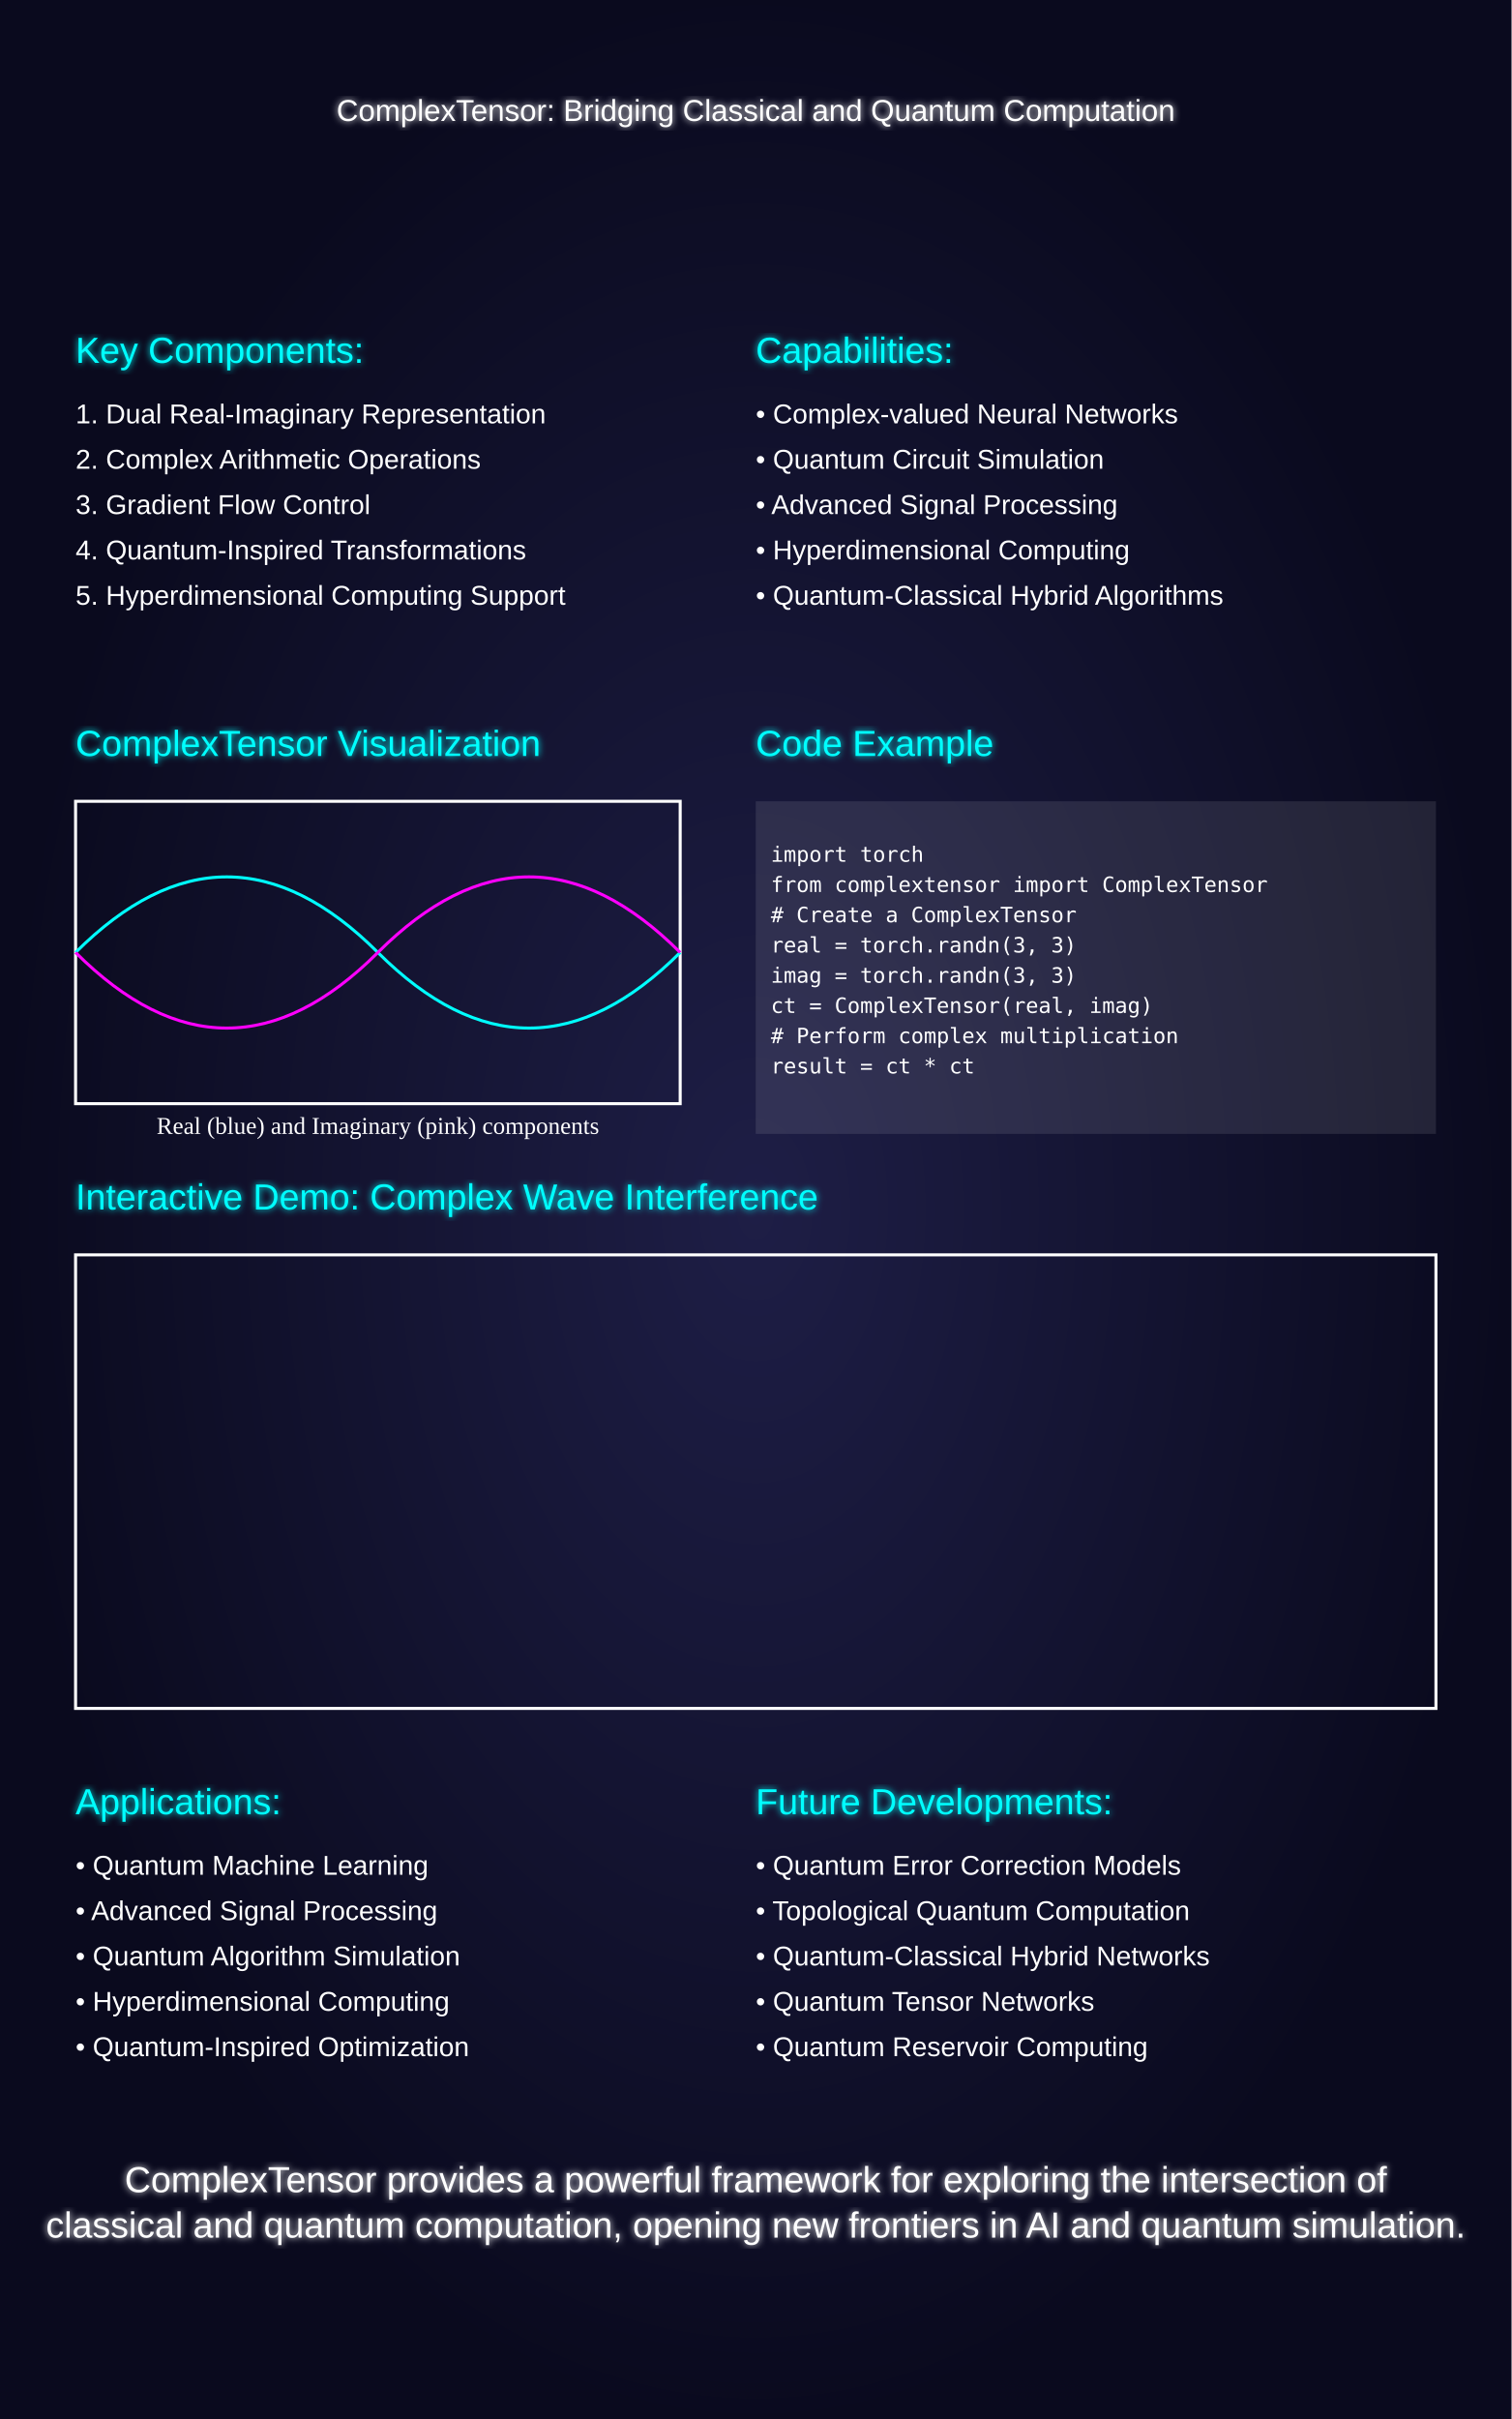
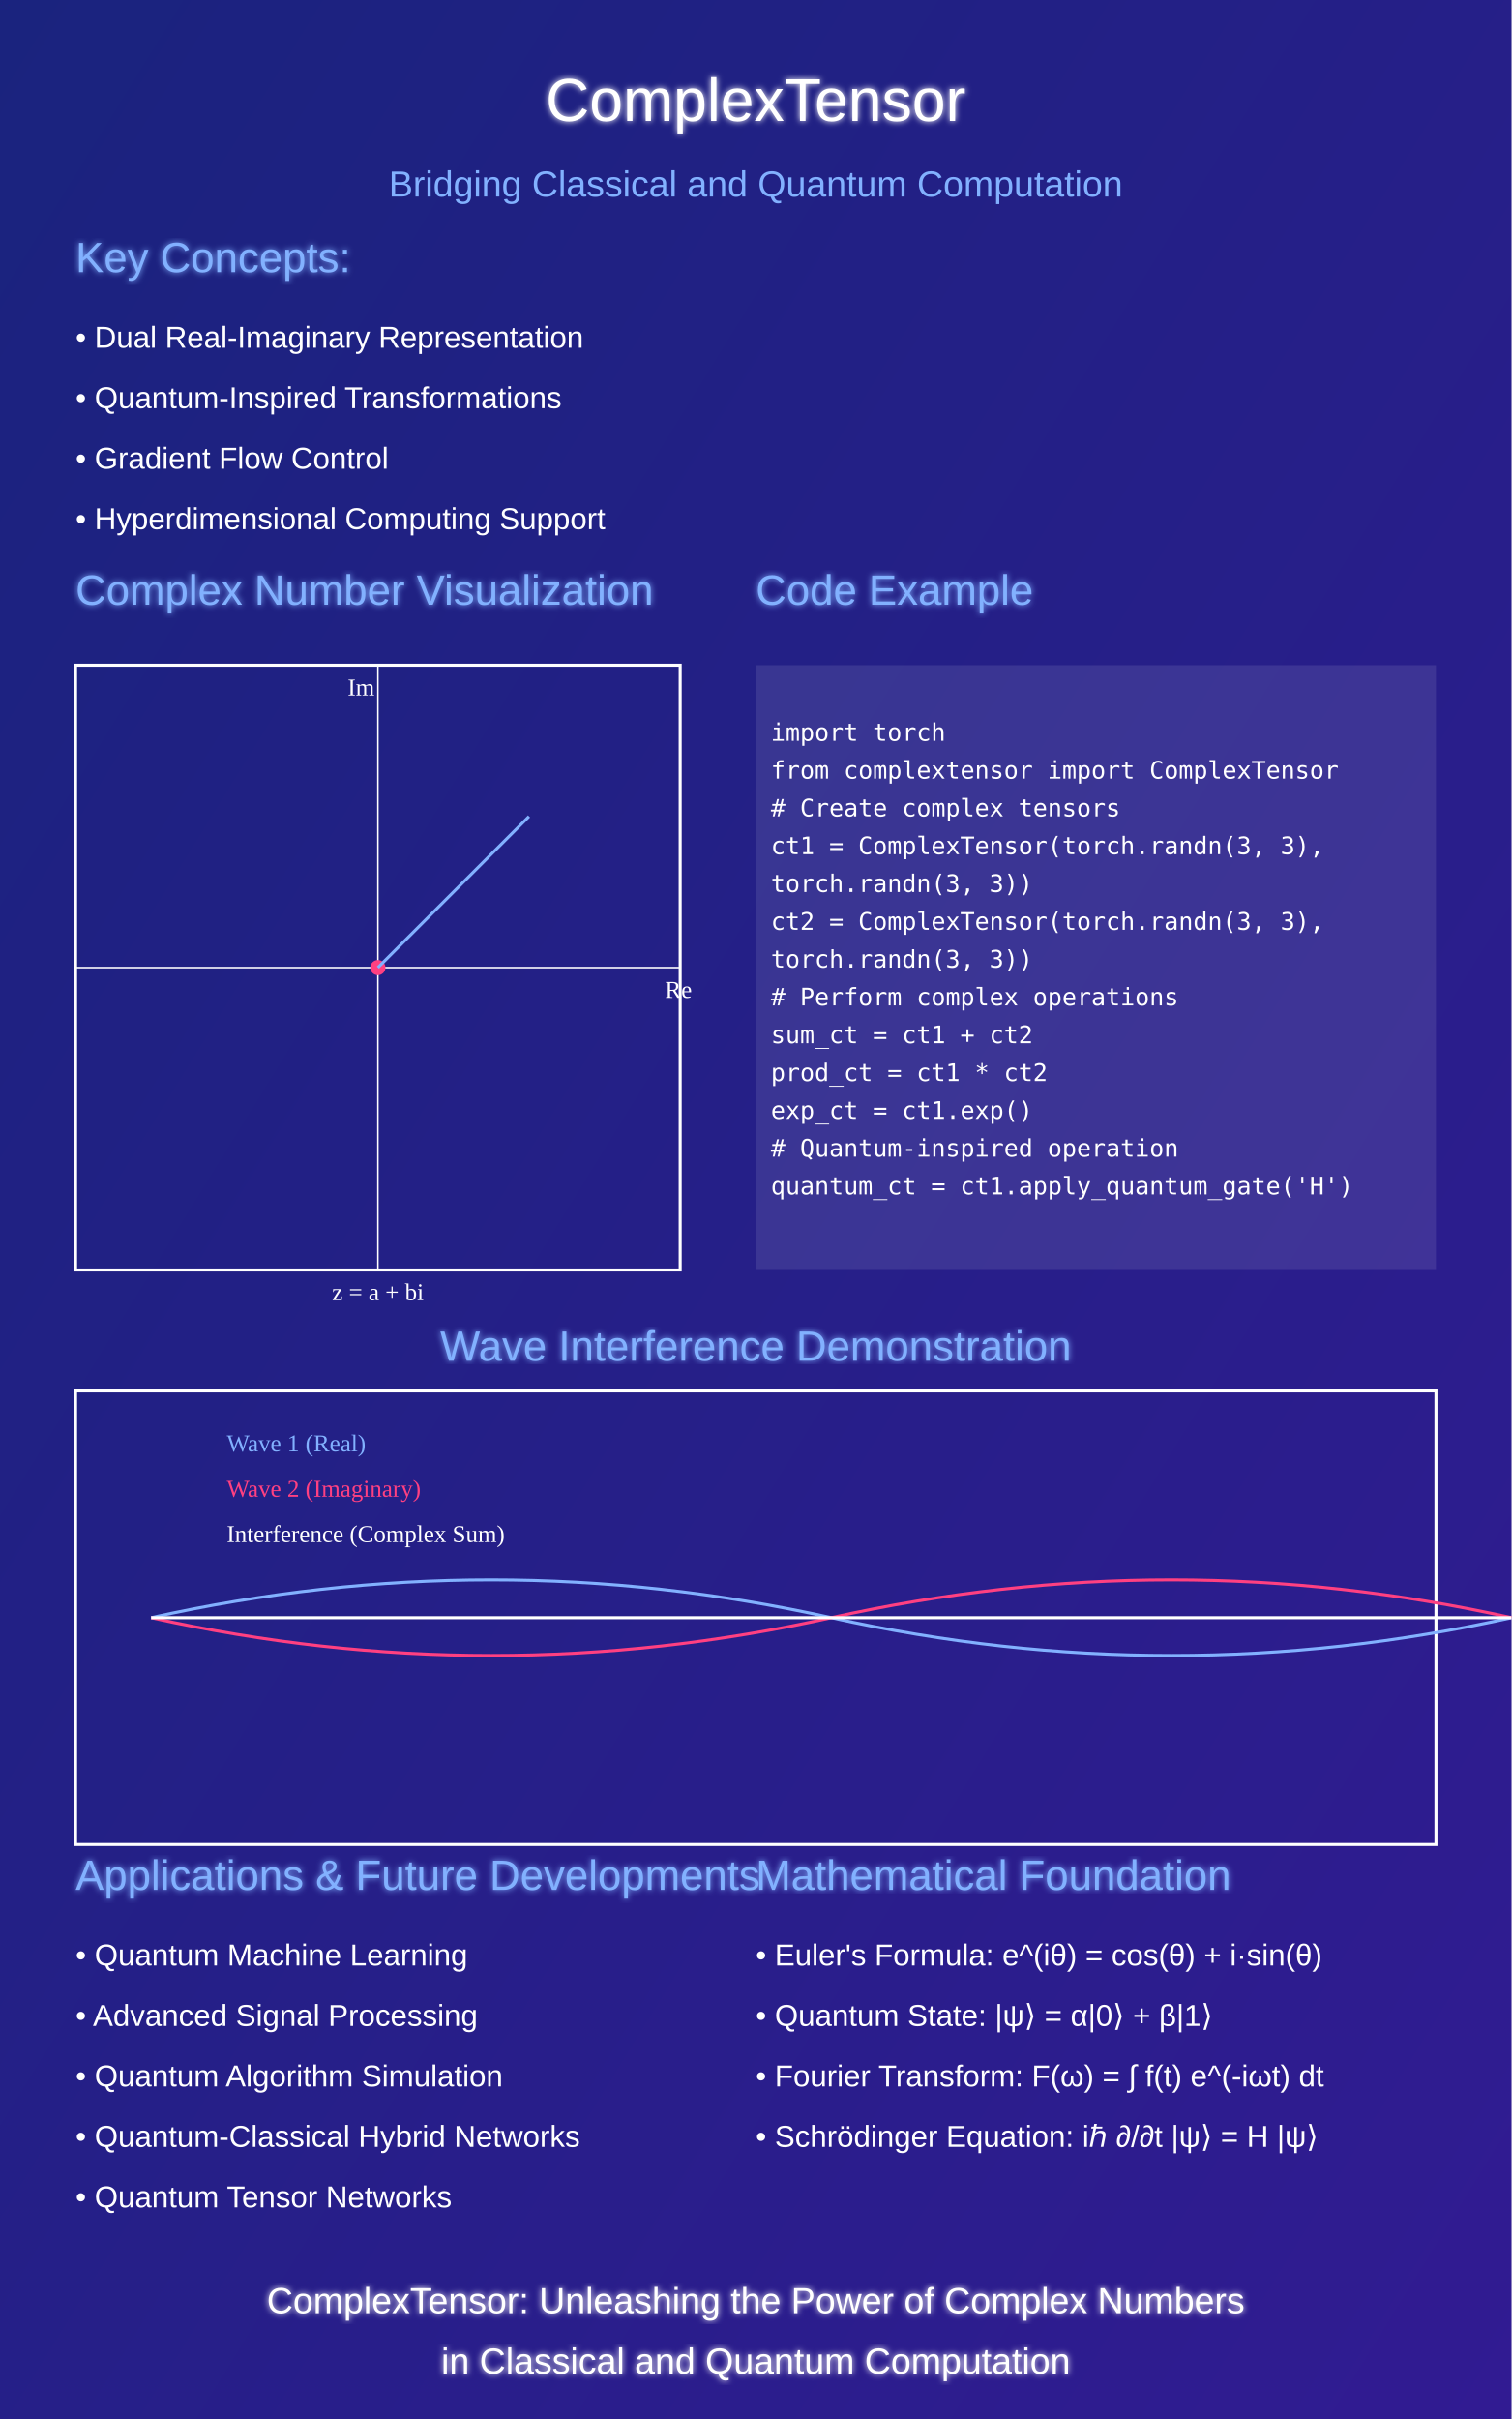
<svg xmlns="http://www.w3.org/2000/svg" viewBox="0 0 1000 1600">
  <defs>
-     <radialGradient id="bgGradient" cx="50%" cy="50%" r="50%" fx="50%" fy="50%">
-       <stop offset="0%" style="stop-color:rgb(30,30,70);stop-opacity:1" />
-       <stop offset="100%" style="stop-color:rgb(10,10,30);stop-opacity:1" />
-     </radialGradient>
+     <linearGradient id="bgGradient" x1="0%" y1="0%" x2="100%" y2="100%">
+       <stop offset="0%" style="stop-color:#1a237e;stop-opacity:1" />
+       <stop offset="100%" style="stop-color:#311b92;stop-opacity:1" />
+     </linearGradient>
    <filter id="glow">
-       <feGaussianBlur stdDeviation="2.5" result="coloredBlur" />
+       <feGaussianBlur stdDeviation="2" result="coloredBlur" />
      <feMerge>
        <feMergeNode in="coloredBlur" />
        <feMergeNode in="SourceGraphic" />
      </feMerge>
    </filter>
  </defs>
-   <rect x="0" y="0" width="1000" height="1600" fill="url(#bgGradient)" />
-   <text x="500" y="80" font-family="Arial, sans-serif" font-size="20" fill="#fff" text-anchor="middle" filter="url(#glow)">ComplexTensor: Bridging Classical and Quantum Computation</text>
-   <g transform="translate(50, 240)">
-     <text font-family="Arial, sans-serif" font-size="24" fill="#00ffff" filter="url(#glow)">Key Components:</text>
-     <text y="40" font-family="Arial, sans-serif" font-size="18" fill="#fff">1. Dual Real-Imaginary Representation</text>
-     <text y="70" font-family="Arial, sans-serif" font-size="18" fill="#fff">2. Complex Arithmetic Operations</text>
-     <text y="100" font-family="Arial, sans-serif" font-size="18" fill="#fff">3. Gradient Flow Control</text>
-     <text y="130" font-family="Arial, sans-serif" font-size="18" fill="#fff">4. Quantum-Inspired Transformations</text>
-     <text y="160" font-family="Arial, sans-serif" font-size="18" fill="#fff">5. Hyperdimensional Computing Support</text>
+   <rect width="1000" height="1600" fill="url(#bgGradient)" />
+   <text x="500" y="80" font-family="Arial, sans-serif" font-size="40" fill="#ffffff" text-anchor="middle" filter="url(#glow)">ComplexTensor</text>
+   <text x="500" y="130" font-family="Arial, sans-serif" font-size="24" fill="#82b1ff" text-anchor="middle">Bridging Classical and Quantum Computation</text>
+   <g transform="translate(50, 180)">
+     <text font-family="Arial, sans-serif" font-size="28" fill="#82b1ff" filter="url(#glow)">Key Concepts:</text>
+     <text y="50" font-family="Arial, sans-serif" font-size="20" fill="#ffffff">• Dual Real-Imaginary Representation</text>
+     <text y="90" font-family="Arial, sans-serif" font-size="20" fill="#ffffff">• Quantum-Inspired Transformations</text>
+     <text y="130" font-family="Arial, sans-serif" font-size="20" fill="#ffffff">• Gradient Flow Control</text>
+     <text y="170" font-family="Arial, sans-serif" font-size="20" fill="#ffffff">• Hyperdimensional Computing Support</text>
  </g>
-   <g transform="translate(500, 240)">
-     <text font-family="Arial, sans-serif" font-size="24" fill="#00ffff" filter="url(#glow)">Capabilities:</text>
-     <text y="40" font-family="Arial, sans-serif" font-size="18" fill="#fff">• Complex-valued Neural Networks</text>
-     <text y="70" font-family="Arial, sans-serif" font-size="18" fill="#fff">• Quantum Circuit Simulation</text>
-     <text y="100" font-family="Arial, sans-serif" font-size="18" fill="#fff">• Advanced Signal Processing</text>
-     <text y="130" font-family="Arial, sans-serif" font-size="18" fill="#fff">• Hyperdimensional Computing</text>
-     <text y="160" font-family="Arial, sans-serif" font-size="18" fill="#fff">• Quantum-Classical Hybrid Algorithms</text>
+   <g transform="translate(50, 400)">
+     <text font-family="Arial, sans-serif" font-size="28" fill="#82b1ff" filter="url(#glow)">Complex Number Visualization</text>
+     <rect x="0" y="40" width="400" height="400" fill="none" stroke="#ffffff" stroke-width="2" />
+     <line x1="0" y1="240" x2="400" y2="240" stroke="#ffffff" stroke-width="1" />
+     <line x1="200" y1="40" x2="200" y2="440" stroke="#ffffff" stroke-width="1" />
+     <text x="390" y="260" fill="#ffffff" font-size="16">Re</text>
+     <text x="180" y="60" fill="#ffffff" font-size="16">Im</text>
+     <circle cx="200" cy="240" r="5" fill="#ff4081">
+       <animate attributeName="cx" values="200;300;200;100;200" dur="10s" repeatCount="indefinite" />
+       <animate attributeName="cy" values="240;140;240;340;240" dur="10s" repeatCount="indefinite" />
+     </circle>
+     <path d="M200,240 L300,140" stroke="#82b1ff" stroke-width="2">
+       <animate attributeName="d" values="M200,240 L300,140;M200,240 L200,240;M200,240 L100,340;M200,240 L300,140" dur="10s" repeatCount="indefinite" />
+     </path>
+     <text x="200" y="460" fill="#ffffff" font-size="16" text-anchor="middle">z = a + bi</text>
  </g>
-   <g transform="translate(50, 500)">
-     <text font-family="Arial, sans-serif" font-size="24" fill="#00ffff" filter="url(#glow)">ComplexTensor Visualization</text>
-     <rect x="0" y="30" width="400" height="200" fill="none" stroke="#fff" stroke-width="2" />
-     <path d="M0,130 Q100,30 200,130 T400,130" fill="none" stroke="#0ff" stroke-width="2">
-       <animate attributeName="d" values="M0,130 Q100,30 200,130 T400,130;                        M0,130 Q100,230 200,130 T400,130;                        M0,130 Q100,30 200,130 T400,130" dur="10s" repeatCount="indefinite" />
-     </path>
-     <path d="M0,130 Q100,230 200,130 T400,130" fill="none" stroke="#f0f" stroke-width="2">
-       <animate attributeName="d" values="M0,130 Q100,230 200,130 T400,130;                        M0,130 Q100,30 200,130 T400,130;                        M0,130 Q100,230 200,130 T400,130" dur="10s" repeatCount="indefinite" />
-     </path>
-     <text x="200" y="250" fill="#fff" font-size="16" text-anchor="middle">Real (blue) and Imaginary (pink) components</text>
-   </g>
-   <g transform="translate(500, 500)">
-     <text font-family="Arial, sans-serif" font-size="24" fill="#00ffff" filter="url(#glow)">Code Example</text>
-     <rect x="0" y="30" width="450" height="220" fill="rgba(255,255,255,0.1)" />
-     <text x="10" y="50" font-family="monospace" font-size="14" fill="#fff">
+   <g transform="translate(500, 400)">
+     <text font-family="Arial, sans-serif" font-size="28" fill="#82b1ff" filter="url(#glow)">Code Example</text>
+     <rect x="0" y="40" width="450" height="400" fill="rgba(255,255,255,0.1)" />
+     <text x="10" y="70" font-family="monospace" font-size="16" fill="#ffffff">
      <tspan x="10" dy="20">import torch</tspan>
-       <tspan x="10" dy="20">from complextensor import ComplexTensor</tspan>
-       <tspan x="10" dy="20" />
-       <tspan x="10" dy="20"># Create a ComplexTensor</tspan>
-       <tspan x="10" dy="20">real = torch.randn(3, 3)</tspan>
-       <tspan x="10" dy="20">imag = torch.randn(3, 3)</tspan>
-       <tspan x="10" dy="20">ct = ComplexTensor(real, imag)</tspan>
-       <tspan x="10" dy="20" />
-       <tspan x="10" dy="20"># Perform complex multiplication</tspan>
-       <tspan x="10" dy="20">result = ct * ct</tspan>
+       <tspan x="10" dy="25">from complextensor import ComplexTensor</tspan>
+       <tspan x="10" dy="25" />
+       <tspan x="10" dy="25"># Create complex tensors</tspan>
+       <tspan x="10" dy="25">ct1 = ComplexTensor(torch.randn(3, 3),</tspan>
+       <tspan x="10" dy="25">                    torch.randn(3, 3))</tspan>
+       <tspan x="10" dy="25">ct2 = ComplexTensor(torch.randn(3, 3),</tspan>
+       <tspan x="10" dy="25">                    torch.randn(3, 3))</tspan>
+       <tspan x="10" dy="25" />
+       <tspan x="10" dy="25"># Perform complex operations</tspan>
+       <tspan x="10" dy="25">sum_ct = ct1 + ct2</tspan>
+       <tspan x="10" dy="25">prod_ct = ct1 * ct2</tspan>
+       <tspan x="10" dy="25">exp_ct = ct1.exp()</tspan>
+       <tspan x="10" dy="25" />
+       <tspan x="10" dy="25"># Quantum-inspired operation</tspan>
+       <tspan x="10" dy="25">quantum_ct = ct1.apply_quantum_gate('H')</tspan>
    </text>
  </g>
-   <g transform="translate(50, 800)">
-     <text font-family="Arial, sans-serif" font-size="24" fill="#00ffff" filter="url(#glow)">Interactive Demo: Complex Wave Interference</text>
-     <rect x="0" y="30" width="900" height="300" fill="none" stroke="#fff" stroke-width="2" />
-     <g id="waveSystem" />
+   <g transform="translate(50, 900)">
+     <text x="450" y="0" font-family="Arial, sans-serif" font-size="28" fill="#82b1ff" text-anchor="middle" filter="url(#glow)">Wave Interference Demonstration</text>
+     <rect x="0" y="20" width="900" height="300" fill="none" stroke="#ffffff" stroke-width="2" />
+     <path d="M50,170 Q275,120 500,170 T950,170" fill="none" stroke="#82b1ff" stroke-width="2">
+       <animate attributeName="d" values="M50,170 Q275,120 500,170 T950,170;                        M50,170 Q275,220 500,170 T950,170;                        M50,170 Q275,120 500,170 T950,170" dur="4s" repeatCount="indefinite" />
+     </path>
+     <path d="M50,170 Q275,220 500,170 T950,170" fill="none" stroke="#ff4081" stroke-width="2">
+       <animate attributeName="d" values="M50,170 Q275,220 500,170 T950,170;                        M50,170 Q275,120 500,170 T950,170;                        M50,170 Q275,220 500,170 T950,170" dur="3s" repeatCount="indefinite" />
+     </path>
+     <path d="M50,170 Q275,170 500,170 T950,170" fill="none" stroke="#ffffff" stroke-width="2">
+       <animate attributeName="d" values="M50,170 Q275,170 500,170 T950,170;                        M50,170 Q275,195 500,170 T950,170;                        M50,170 Q275,145 500,170 T950,170;                        M50,170 Q275,170 500,170 T950,170" dur="2s" repeatCount="indefinite" />
+     </path>
+     <text x="100" y="60" fill="#82b1ff" font-size="16">Wave 1 (Real)</text>
+     <text x="100" y="90" fill="#ff4081" font-size="16">Wave 2 (Imaginary)</text>
+     <text x="100" y="120" fill="#ffffff" font-size="16">Interference (Complex Sum)</text>
  </g>
-   <g transform="translate(50, 1200)">
-     <text font-family="Arial, sans-serif" font-size="24" fill="#00ffff" filter="url(#glow)">Applications:</text>
-     <text y="40" font-family="Arial, sans-serif" font-size="18" fill="#fff">• Quantum Machine Learning</text>
-     <text y="70" font-family="Arial, sans-serif" font-size="18" fill="#fff">• Advanced Signal Processing</text>
-     <text y="100" font-family="Arial, sans-serif" font-size="18" fill="#fff">• Quantum Algorithm Simulation</text>
-     <text y="130" font-family="Arial, sans-serif" font-size="18" fill="#fff">• Hyperdimensional Computing</text>
-     <text y="160" font-family="Arial, sans-serif" font-size="18" fill="#fff">• Quantum-Inspired Optimization</text>
+   <g transform="translate(50, 1250)">
+     <text font-family="Arial, sans-serif" font-size="28" fill="#82b1ff" filter="url(#glow)">Applications &amp; Future Developments</text>
+     <text y="50" font-family="Arial, sans-serif" font-size="20" fill="#ffffff">• Quantum Machine Learning</text>
+     <text y="90" font-family="Arial, sans-serif" font-size="20" fill="#ffffff">• Advanced Signal Processing</text>
+     <text y="130" font-family="Arial, sans-serif" font-size="20" fill="#ffffff">• Quantum Algorithm Simulation</text>
+     <text y="170" font-family="Arial, sans-serif" font-size="20" fill="#ffffff">• Quantum-Classical Hybrid Networks</text>
+     <text y="210" font-family="Arial, sans-serif" font-size="20" fill="#ffffff">• Quantum Tensor Networks</text>
  </g>
-   <g transform="translate(500, 1200)">
-     <text font-family="Arial, sans-serif" font-size="24" fill="#00ffff" filter="url(#glow)">Future Developments:</text>
-     <text y="40" font-family="Arial, sans-serif" font-size="18" fill="#fff">• Quantum Error Correction Models</text>
-     <text y="70" font-family="Arial, sans-serif" font-size="18" fill="#fff">• Topological Quantum Computation</text>
-     <text y="100" font-family="Arial, sans-serif" font-size="18" fill="#fff">• Quantum-Classical Hybrid Networks</text>
-     <text y="130" font-family="Arial, sans-serif" font-size="18" fill="#fff">• Quantum Tensor Networks</text>
-     <text y="160" font-family="Arial, sans-serif" font-size="18" fill="#fff">• Quantum Reservoir Computing</text>
+   <g transform="translate(500, 1250)">
+     <text font-family="Arial, sans-serif" font-size="28" fill="#82b1ff" filter="url(#glow)">Mathematical Foundation</text>
+     <text y="50" font-family="Arial, sans-serif" font-size="20" fill="#ffffff">• Euler's Formula: e^(iθ) = cos(θ) + i·sin(θ)</text>
+     <text y="90" font-family="Arial, sans-serif" font-size="20" fill="#ffffff">• Quantum State: |ψ⟩ = α|0⟩ + β|1⟩</text>
+     <text y="130" font-family="Arial, sans-serif" font-size="20" fill="#ffffff">• Fourier Transform: F(ω) = ∫ f(t) e^(-iωt) dt</text>
+     <text y="170" font-family="Arial, sans-serif" font-size="20" fill="#ffffff">• Schrödinger Equation: iℏ ∂/∂t |ψ⟩ = H |ψ⟩</text>
  </g>
-   <text x="500" y="1450" font-family="Arial, sans-serif" font-size="24" fill="#fff" text-anchor="middle" filter="url(#glow)">
-     ComplexTensor provides a powerful framework for exploring the intersection of
+   <text x="500" y="1530" font-family="Arial, sans-serif" font-size="24" fill="#ffffff" text-anchor="middle" filter="url(#glow)">
+     ComplexTensor: Unleashing the Power of Complex Numbers
  </text>
-   <text x="500" y="1480" font-family="Arial, sans-serif" font-size="24" fill="#fff" text-anchor="middle" filter="url(#glow)">
-     classical and quantum computation, opening new frontiers in AI and quantum simulation.
+   <text x="500" y="1570" font-family="Arial, sans-serif" font-size="24" fill="#ffffff" text-anchor="middle" filter="url(#glow)">
+     in Classical and Quantum Computation
  </text>
</svg>
